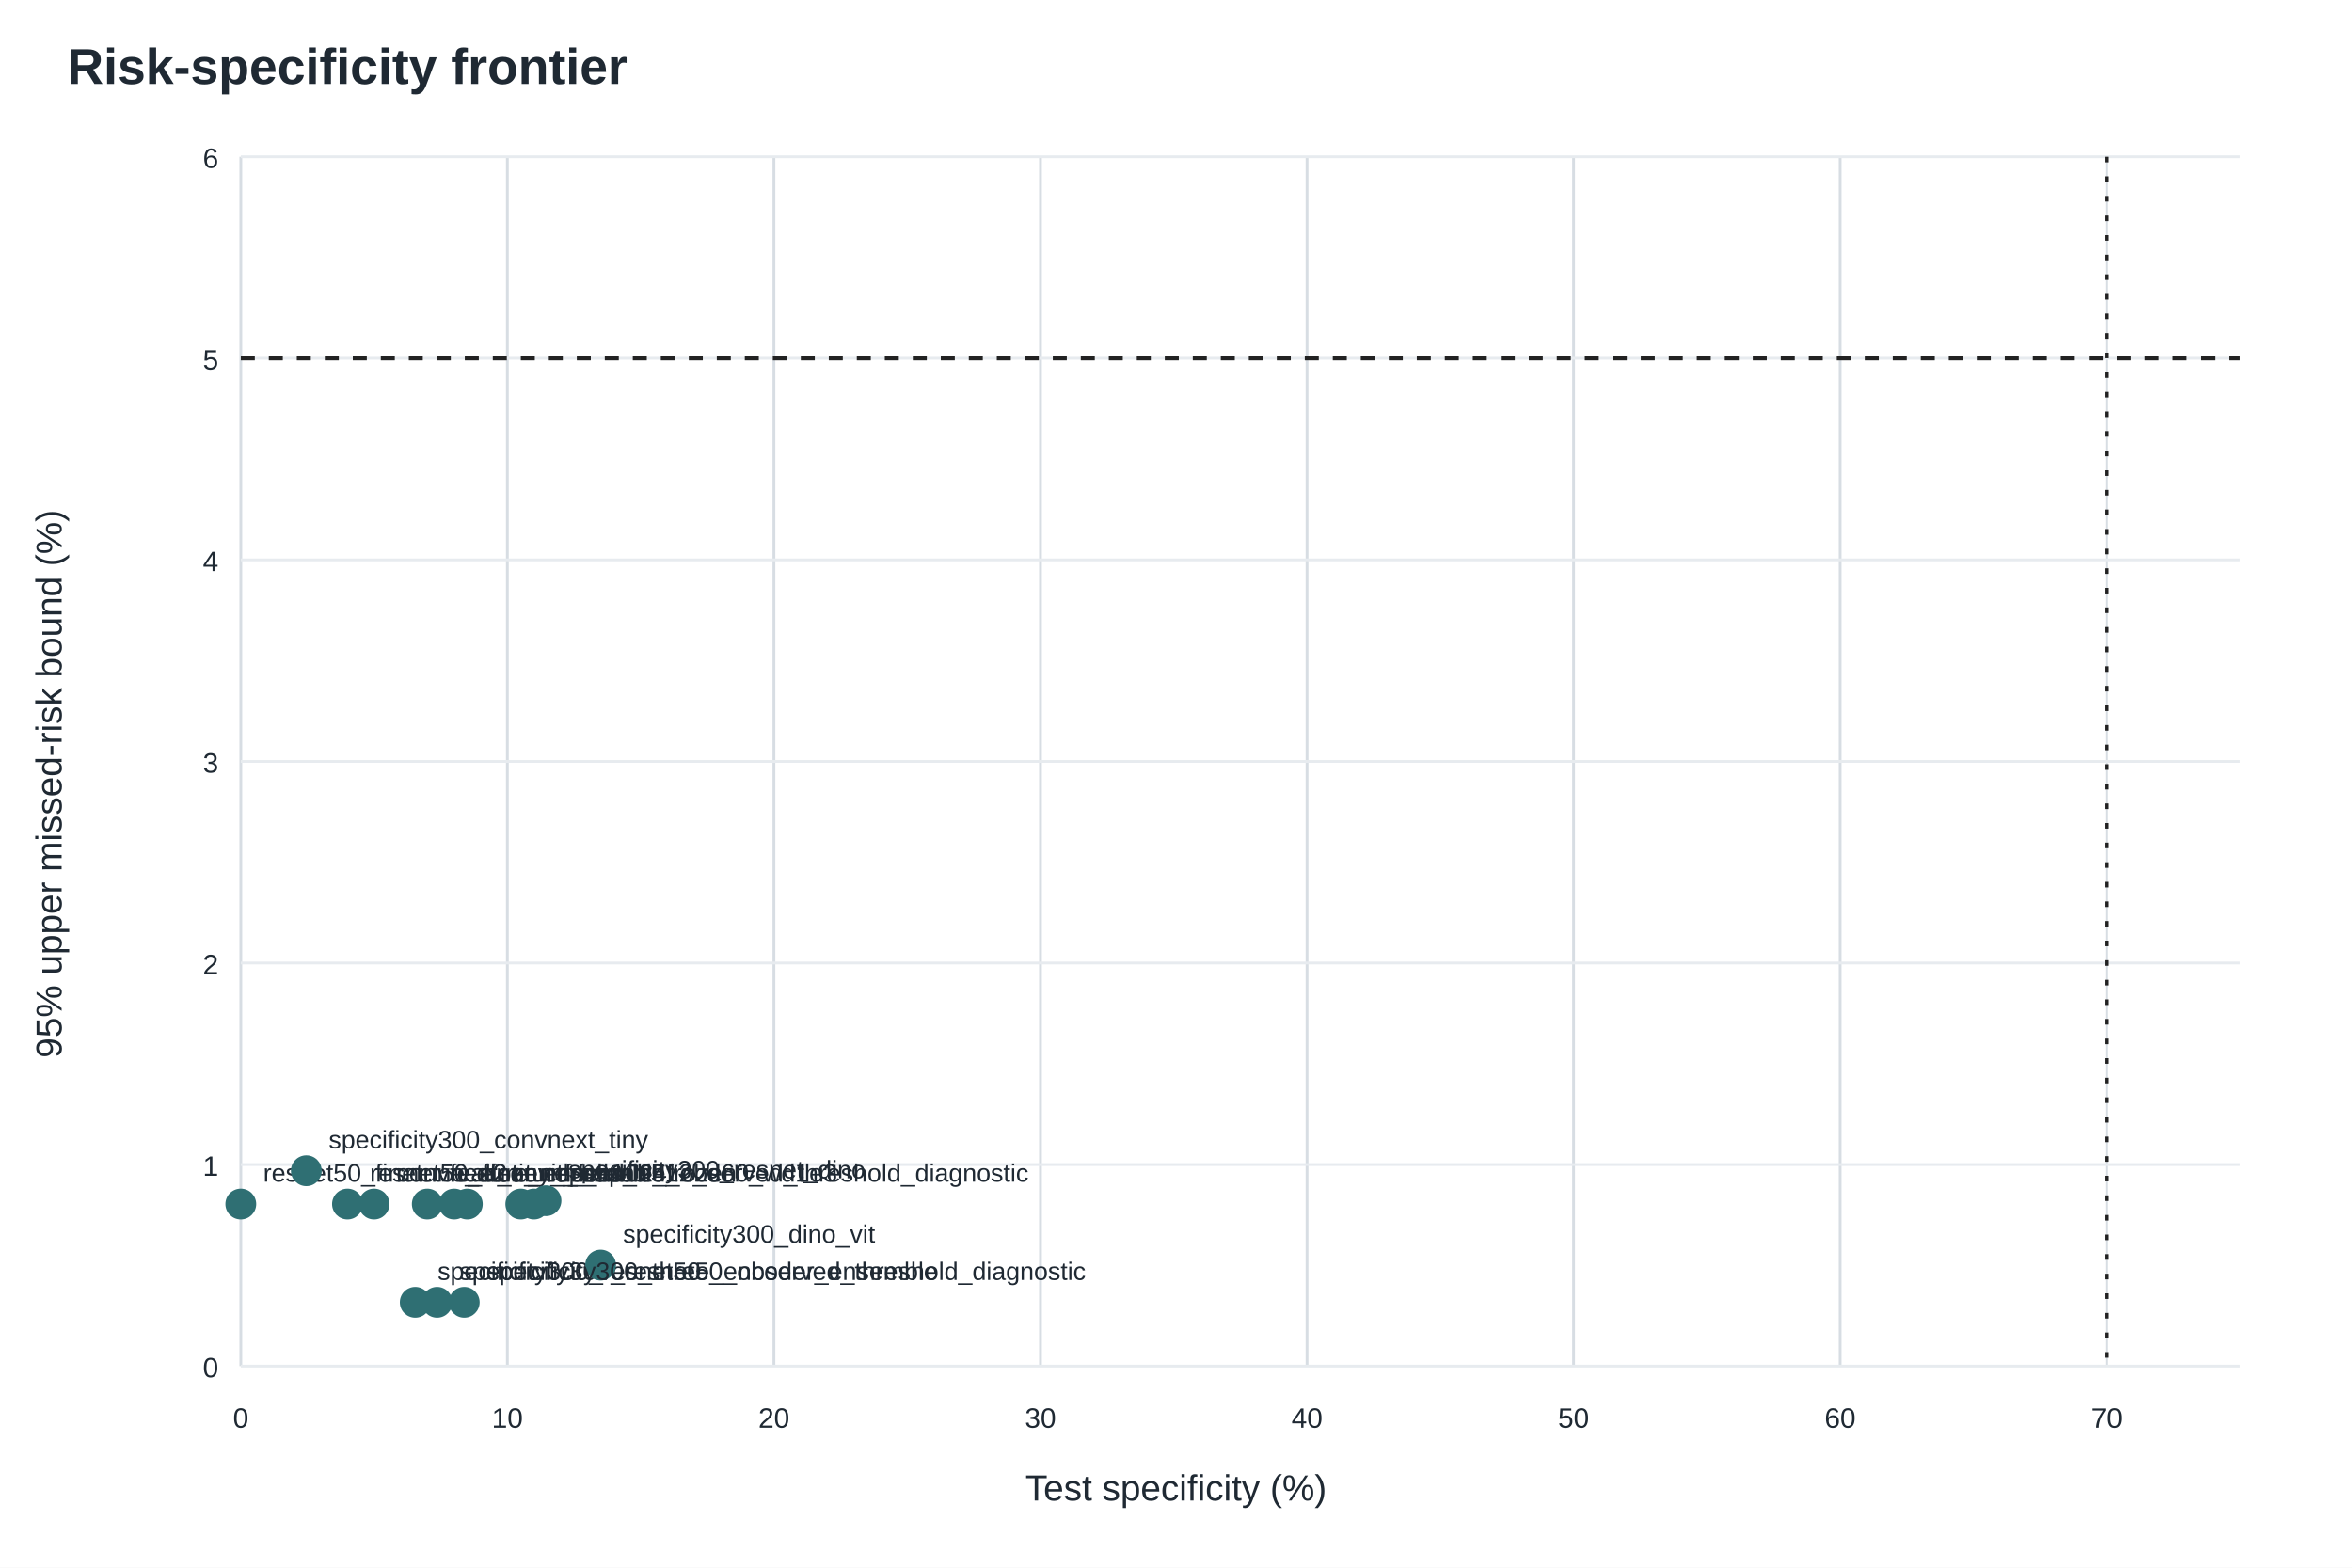
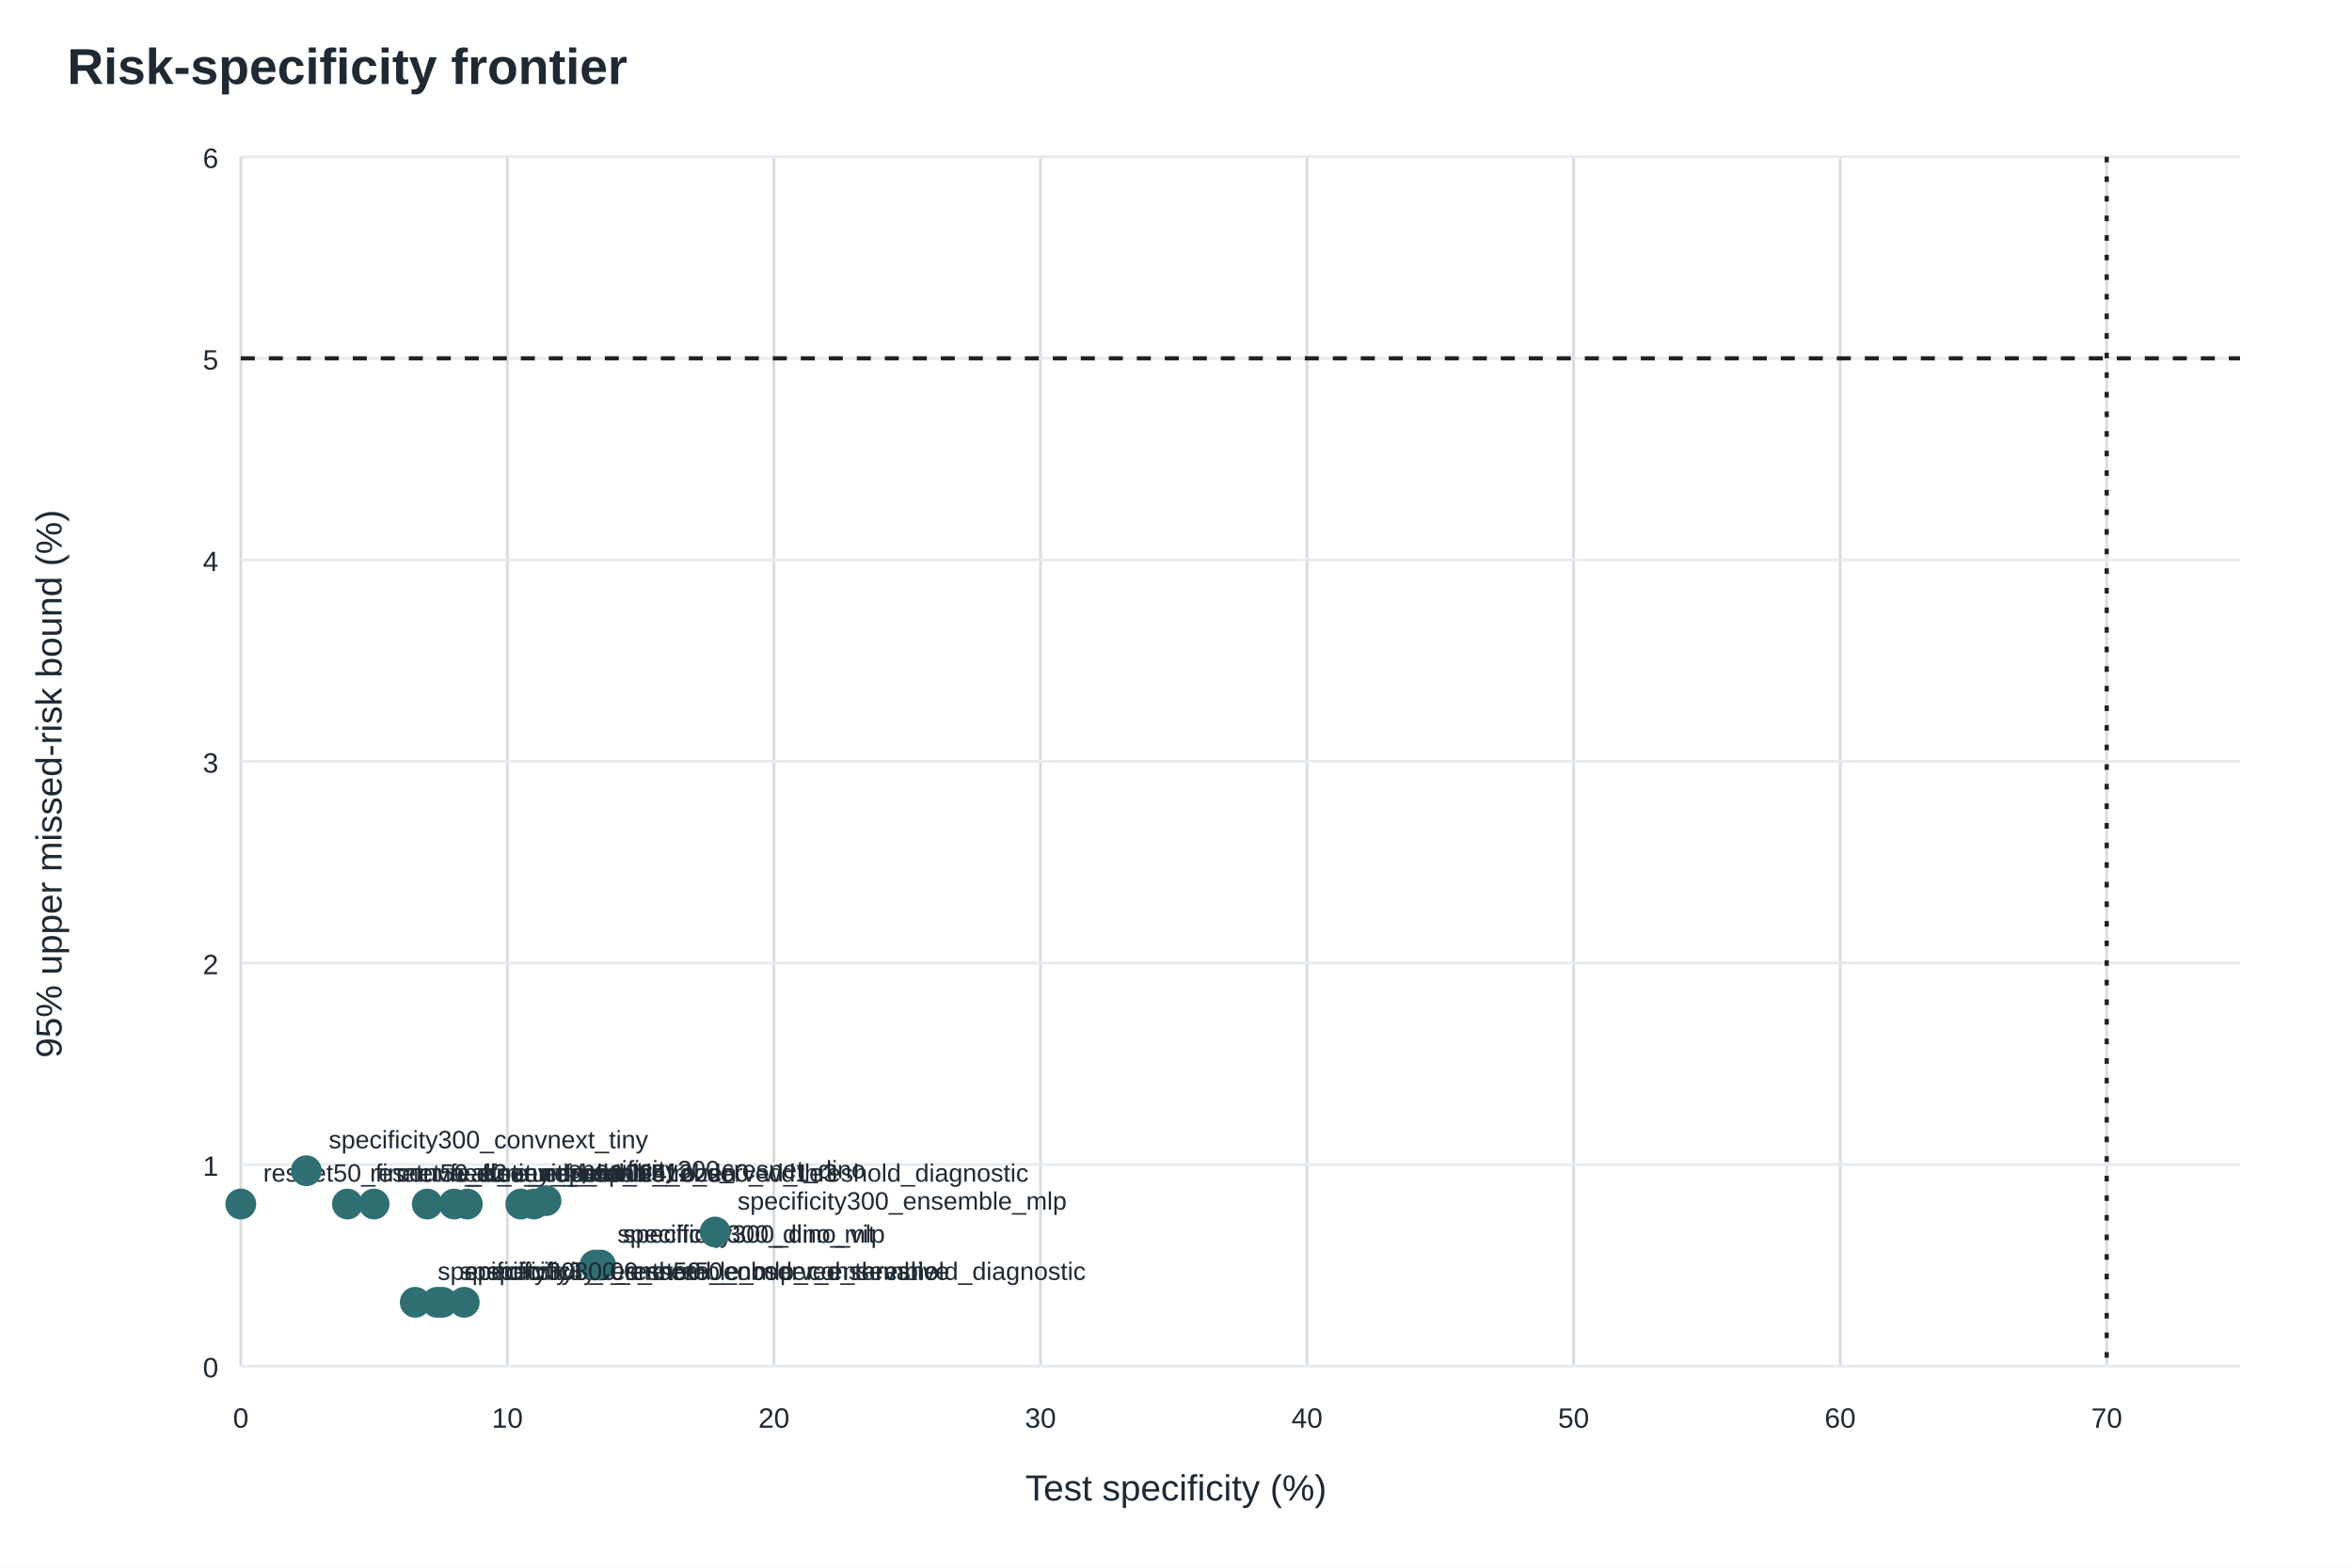
<svg xmlns="http://www.w3.org/2000/svg" width="840" height="560" viewBox="0 0 840 560">
  <rect width="100%" height="100%" fill="#ffffff" />
  <text x="24.0" y="30.0" font-size="18" font-family="Arial, Helvetica, sans-serif" font-weight="700" text-anchor="start" fill="#1f2933">Risk-specificity frontier</text>
  <text x="420.0" y="536.0" font-size="13" font-family="Arial, Helvetica, sans-serif" font-weight="400" text-anchor="middle" fill="#1f2933">Test specificity (%)</text>
  <text x="22" y="280.0" font-size="13" font-family="Arial, Helvetica, sans-serif" fill="#1f2933" transform="rotate(-90 22 280.0)" text-anchor="middle">95% upper missed-risk bound (%)</text>
  <line x1="86.0" y1="56" x2="86.0" y2="488" stroke="#d7dde3" stroke-width="1" />
  <text x="86.0" y="510.0" font-size="10" font-family="Arial, Helvetica, sans-serif" font-weight="400" text-anchor="middle" fill="#1f2933">0</text>
  <line x1="181.2" y1="56" x2="181.2" y2="488" stroke="#d7dde3" stroke-width="1" />
  <text x="181.2" y="510.0" font-size="10" font-family="Arial, Helvetica, sans-serif" font-weight="400" text-anchor="middle" fill="#1f2933">10</text>
  <line x1="276.4" y1="56" x2="276.4" y2="488" stroke="#d7dde3" stroke-width="1" />
  <text x="276.4" y="510.0" font-size="10" font-family="Arial, Helvetica, sans-serif" font-weight="400" text-anchor="middle" fill="#1f2933">20</text>
  <line x1="371.6" y1="56" x2="371.6" y2="488" stroke="#d7dde3" stroke-width="1" />
  <text x="371.6" y="510.0" font-size="10" font-family="Arial, Helvetica, sans-serif" font-weight="400" text-anchor="middle" fill="#1f2933">30</text>
  <line x1="466.8" y1="56" x2="466.8" y2="488" stroke="#d7dde3" stroke-width="1" />
  <text x="466.8" y="510.0" font-size="10" font-family="Arial, Helvetica, sans-serif" font-weight="400" text-anchor="middle" fill="#1f2933">40</text>
  <line x1="562.0" y1="56" x2="562.0" y2="488" stroke="#d7dde3" stroke-width="1" />
  <text x="562.0" y="510.0" font-size="10" font-family="Arial, Helvetica, sans-serif" font-weight="400" text-anchor="middle" fill="#1f2933">50</text>
  <line x1="657.2" y1="56" x2="657.2" y2="488" stroke="#d7dde3" stroke-width="1" />
  <text x="657.2" y="510.0" font-size="10" font-family="Arial, Helvetica, sans-serif" font-weight="400" text-anchor="middle" fill="#1f2933">60</text>
  <line x1="752.4" y1="56" x2="752.4" y2="488" stroke="#d7dde3" stroke-width="1" />
  <text x="752.4" y="510.0" font-size="10" font-family="Arial, Helvetica, sans-serif" font-weight="400" text-anchor="middle" fill="#1f2933">70</text>
  <line x1="86" y1="488.0" x2="800" y2="488.0" stroke="#e7ebef" stroke-width="1" />
  <text x="78.0" y="492.0" font-size="10" font-family="Arial, Helvetica, sans-serif" font-weight="400" text-anchor="end" fill="#1f2933">0</text>
  <line x1="86" y1="416.0" x2="800" y2="416.0" stroke="#e7ebef" stroke-width="1" />
  <text x="78.0" y="420.0" font-size="10" font-family="Arial, Helvetica, sans-serif" font-weight="400" text-anchor="end" fill="#1f2933">1</text>
  <line x1="86" y1="344.0" x2="800" y2="344.0" stroke="#e7ebef" stroke-width="1" />
  <text x="78.0" y="348.0" font-size="10" font-family="Arial, Helvetica, sans-serif" font-weight="400" text-anchor="end" fill="#1f2933">2</text>
  <line x1="86" y1="272.0" x2="800" y2="272.0" stroke="#e7ebef" stroke-width="1" />
  <text x="78.0" y="276.0" font-size="10" font-family="Arial, Helvetica, sans-serif" font-weight="400" text-anchor="end" fill="#1f2933">3</text>
  <line x1="86" y1="200.0" x2="800" y2="200.0" stroke="#e7ebef" stroke-width="1" />
  <text x="78.0" y="204.0" font-size="10" font-family="Arial, Helvetica, sans-serif" font-weight="400" text-anchor="end" fill="#1f2933">4</text>
  <line x1="86" y1="128.0" x2="800" y2="128.0" stroke="#e7ebef" stroke-width="1" />
  <text x="78.0" y="132.0" font-size="10" font-family="Arial, Helvetica, sans-serif" font-weight="400" text-anchor="end" fill="#1f2933">5</text>
  <line x1="86" y1="56.0" x2="800" y2="56.0" stroke="#e7ebef" stroke-width="1" />
  <text x="78.0" y="60.0" font-size="10" font-family="Arial, Helvetica, sans-serif" font-weight="400" text-anchor="end" fill="#1f2933">6</text>
  <line x1="86" y1="128.0" x2="800" y2="128.0" stroke="#222" stroke-dasharray="5 5" stroke-width="1.5" />
  <line x1="752.4" y1="56" x2="752.4" y2="488" stroke="#222" stroke-dasharray="2 5" stroke-width="1.5" />
  <circle cx="124.1" cy="430.1" r="5.5" fill="#2f6f73" />
  <text x="132.1" y="422.1" font-size="9" font-family="Arial, Helvetica, sans-serif" font-weight="400" text-anchor="start" fill="#1f2933">resnet50_frozen</text>
  <circle cx="133.6" cy="430.1" r="5.5" fill="#2f6f73" />
  <text x="141.6" y="422.1" font-size="9" font-family="Arial, Helvetica, sans-serif" font-weight="400" text-anchor="start" fill="#1f2933">convnext_tiny_frozen</text>
  <circle cx="162.2" cy="430.1" r="5.5" fill="#2f6f73" />
  <text x="170.2" y="422.1" font-size="9" font-family="Arial, Helvetica, sans-serif" font-weight="400" text-anchor="start" fill="#1f2933">dino_vit_frozen</text>
  <circle cx="186.0" cy="430.1" r="5.5" fill="#2f6f73" />
  <text x="194.0" y="422.1" font-size="9" font-family="Arial, Helvetica, sans-serif" font-weight="400" text-anchor="start" fill="#1f2933">ensemble_frozen</text>
  <circle cx="190.7" cy="430.1" r="5.5" fill="#2f6f73" />
  <text x="198.7" y="422.1" font-size="9" font-family="Arial, Helvetica, sans-serif" font-weight="400" text-anchor="start" fill="#1f2933">ensemble_observed_threshold_diagnostic</text>
  <circle cx="86.0" cy="430.1" r="5.5" fill="#2f6f73" />
  <text x="94.0" y="422.1" font-size="9" font-family="Arial, Helvetica, sans-serif" font-weight="400" text-anchor="start" fill="#1f2933">resnet50_finetune_e2</text>
  <circle cx="152.6" cy="430.1" r="5.5" fill="#2f6f73" />
  <text x="160.6" y="422.1" font-size="9" font-family="Arial, Helvetica, sans-serif" font-weight="400" text-anchor="start" fill="#1f2933">feature_mlp_h1024</text>
  <circle cx="166.9" cy="430.1" r="5.5" fill="#2f6f73" />
  <text x="174.9" y="422.1" font-size="9" font-family="Arial, Helvetica, sans-serif" font-weight="400" text-anchor="start" fill="#1f2933">feature_mlp_h512_d60_wd1e3</text>
  <circle cx="148.3" cy="465.2" r="5.5" fill="#2f6f73" />
  <text x="156.3" y="457.2" font-size="9" font-family="Arial, Helvetica, sans-serif" font-weight="400" text-anchor="start" fill="#1f2933">specificity300_resnet50</text>
  <circle cx="156.1" cy="465.2" r="5.5" fill="#2f6f73" />
  <text x="164.1" y="457.2" font-size="9" font-family="Arial, Helvetica, sans-serif" font-weight="400" text-anchor="start" fill="#1f2933">specificity300_resnet50_observed_threshold_diagnostic</text>
  <circle cx="214.5" cy="451.9" r="5.5" fill="#2f6f73" />
  <text x="222.5" y="443.9" font-size="9" font-family="Arial, Helvetica, sans-serif" font-weight="400" text-anchor="start" fill="#1f2933">specificity300_dino_vit</text>
  <circle cx="109.4" cy="418.2" r="5.5" fill="#2f6f73" />
  <text x="117.4" y="410.2" font-size="9" font-family="Arial, Helvetica, sans-serif" font-weight="400" text-anchor="start" fill="#1f2933">specificity300_convnext_tiny</text>
  <circle cx="195.0" cy="428.9" r="5.5" fill="#2f6f73" />
  <text x="203.0" y="420.9" font-size="9" font-family="Arial, Helvetica, sans-serif" font-weight="400" text-anchor="start" fill="#1f2933">specificity300_resnet_dino</text>
  <circle cx="165.8" cy="465.2" r="5.5" fill="#2f6f73" />
  <text x="173.8" y="457.2" font-size="9" font-family="Arial, Helvetica, sans-serif" font-weight="400" text-anchor="start" fill="#1f2933">specificity300_three_encoder_ensemble</text>
+   <circle cx="212.5" cy="451.9" r="5.5" fill="#2f6f73" />
+   <text x="220.5" y="443.9" font-size="9" font-family="Arial, Helvetica, sans-serif" font-weight="400" text-anchor="start" fill="#1f2933">specificity300_dino_mlp</text>
+   <circle cx="255.4" cy="440.1" r="5.5" fill="#2f6f73" />
+   <text x="263.4" y="432.1" font-size="9" font-family="Arial, Helvetica, sans-serif" font-weight="400" text-anchor="start" fill="#1f2933">specificity300_ensemble_mlp</text>
+   <circle cx="158.0" cy="465.2" r="5.5" fill="#2f6f73" />
+   <text x="166.0" y="457.2" font-size="9" font-family="Arial, Helvetica, sans-serif" font-weight="400" text-anchor="start" fill="#1f2933">specificity300_ensemble_mlp_conservative</text>
</svg>
